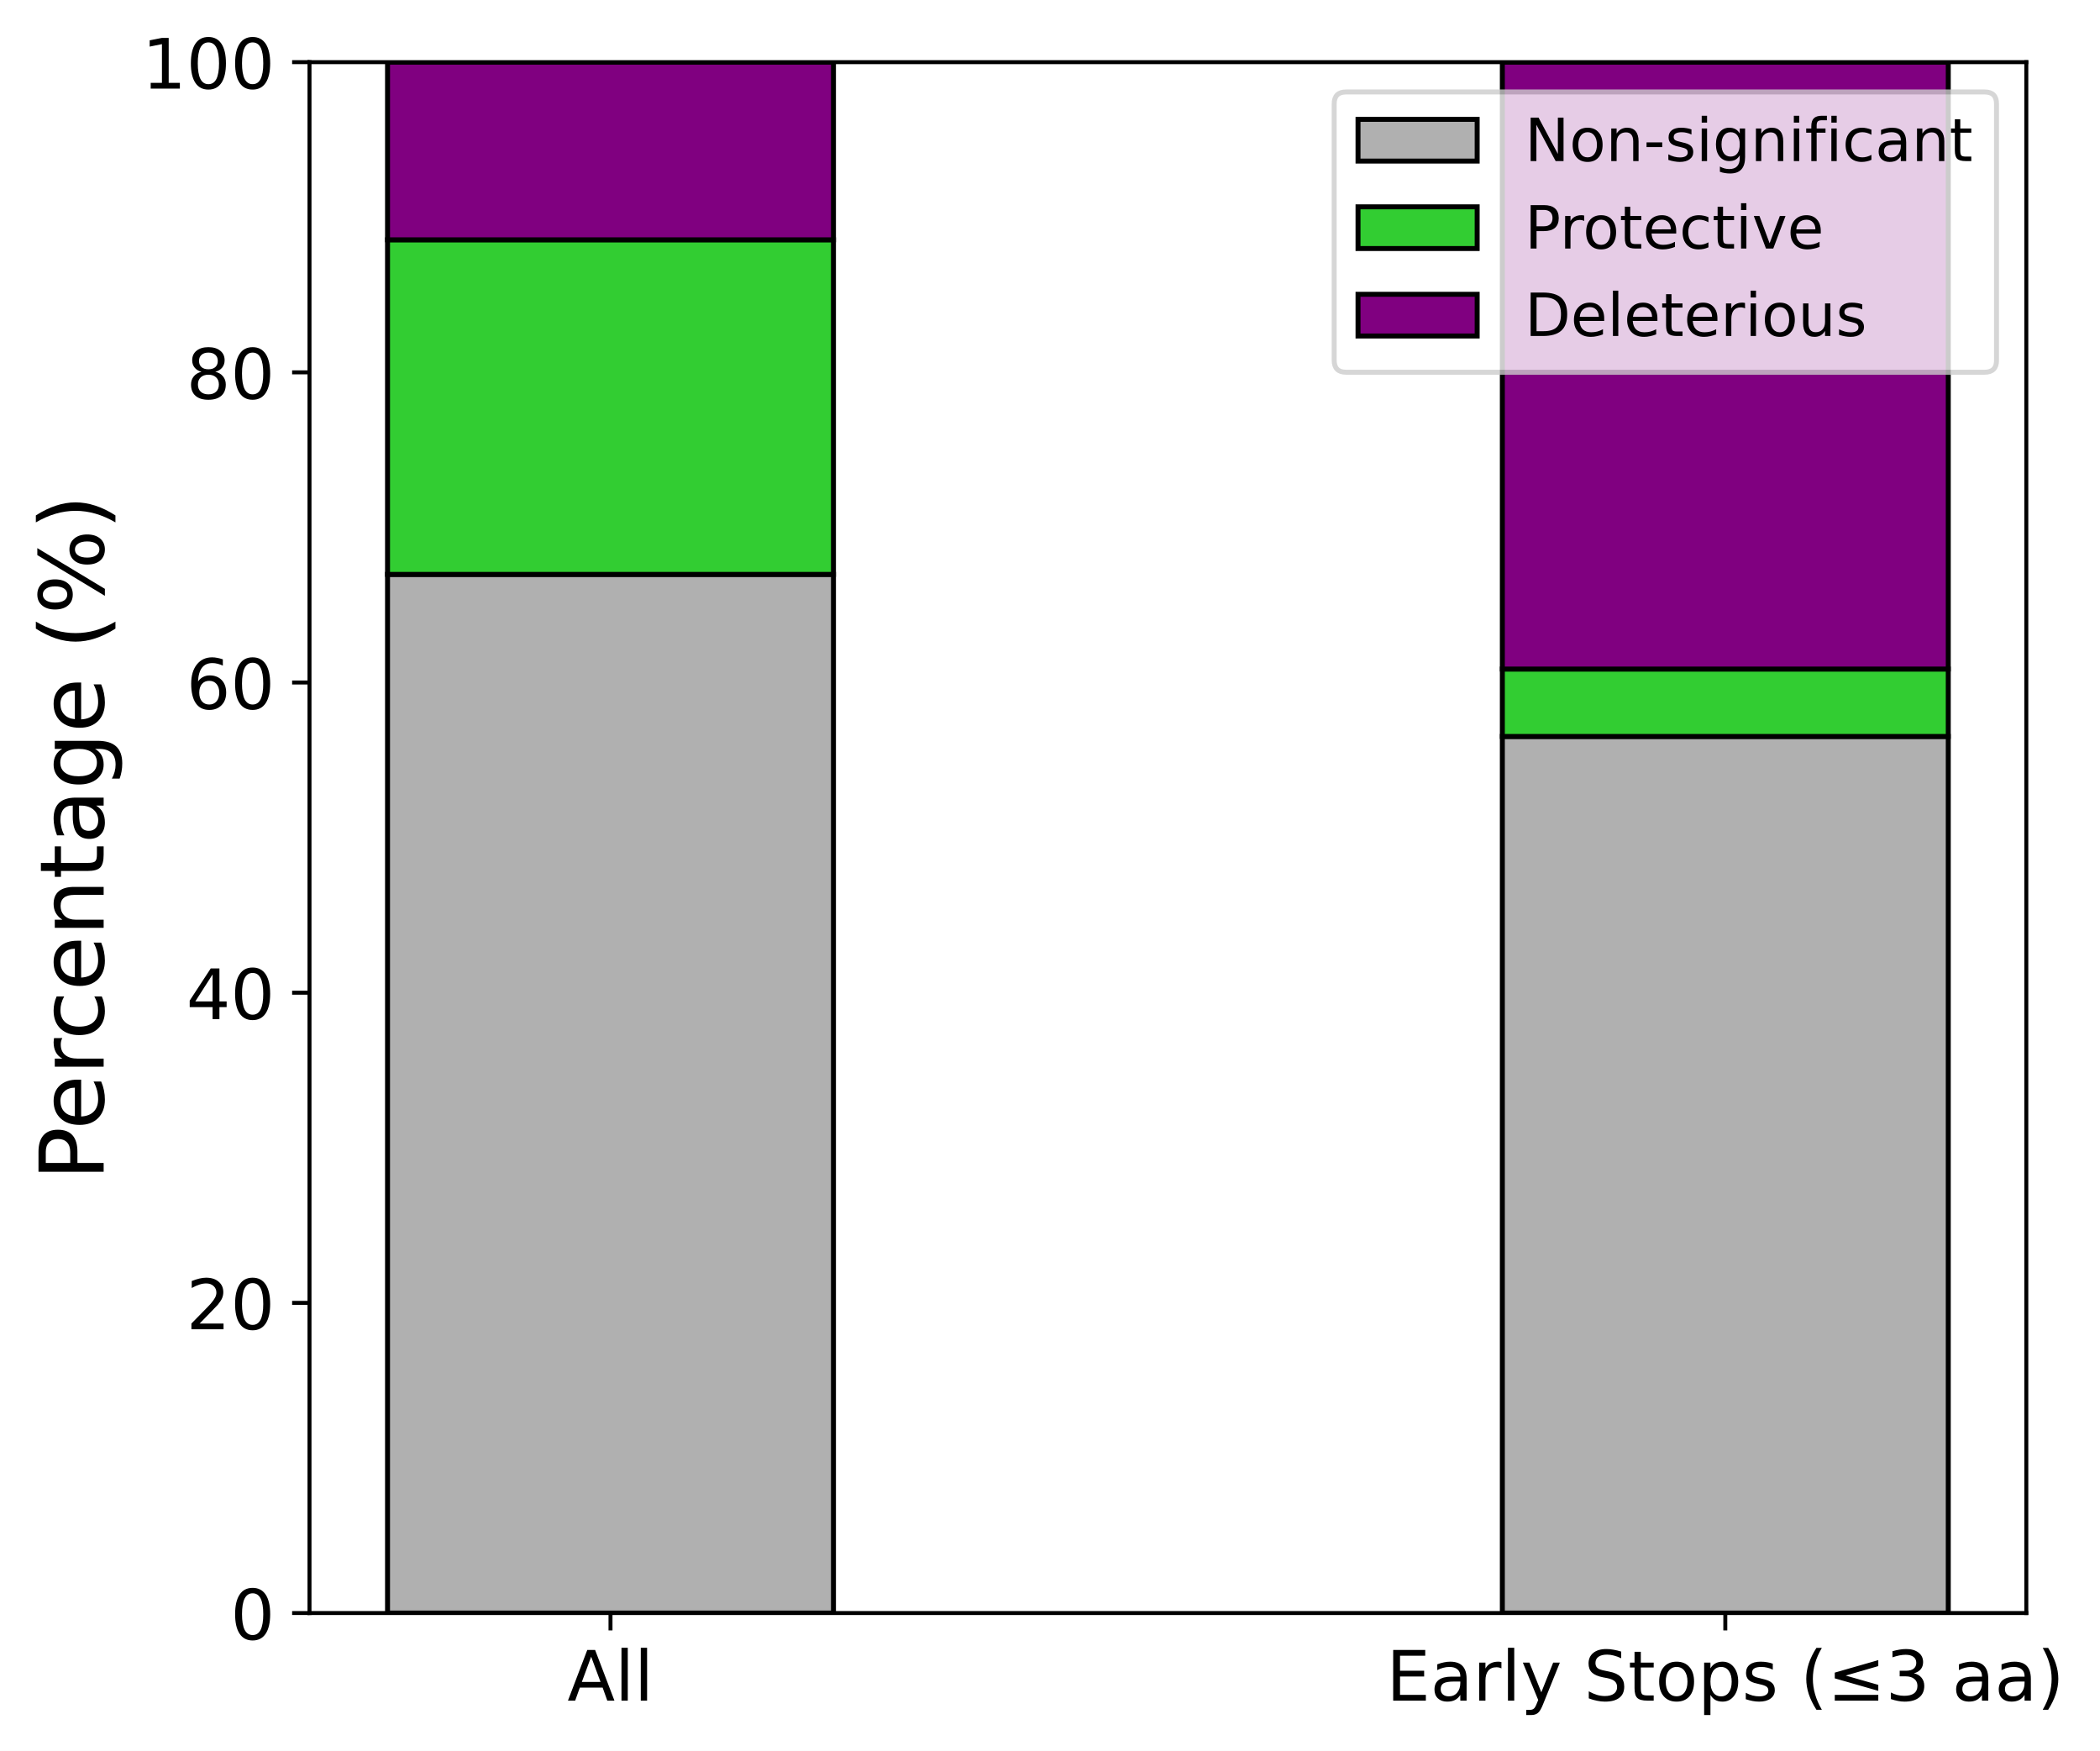
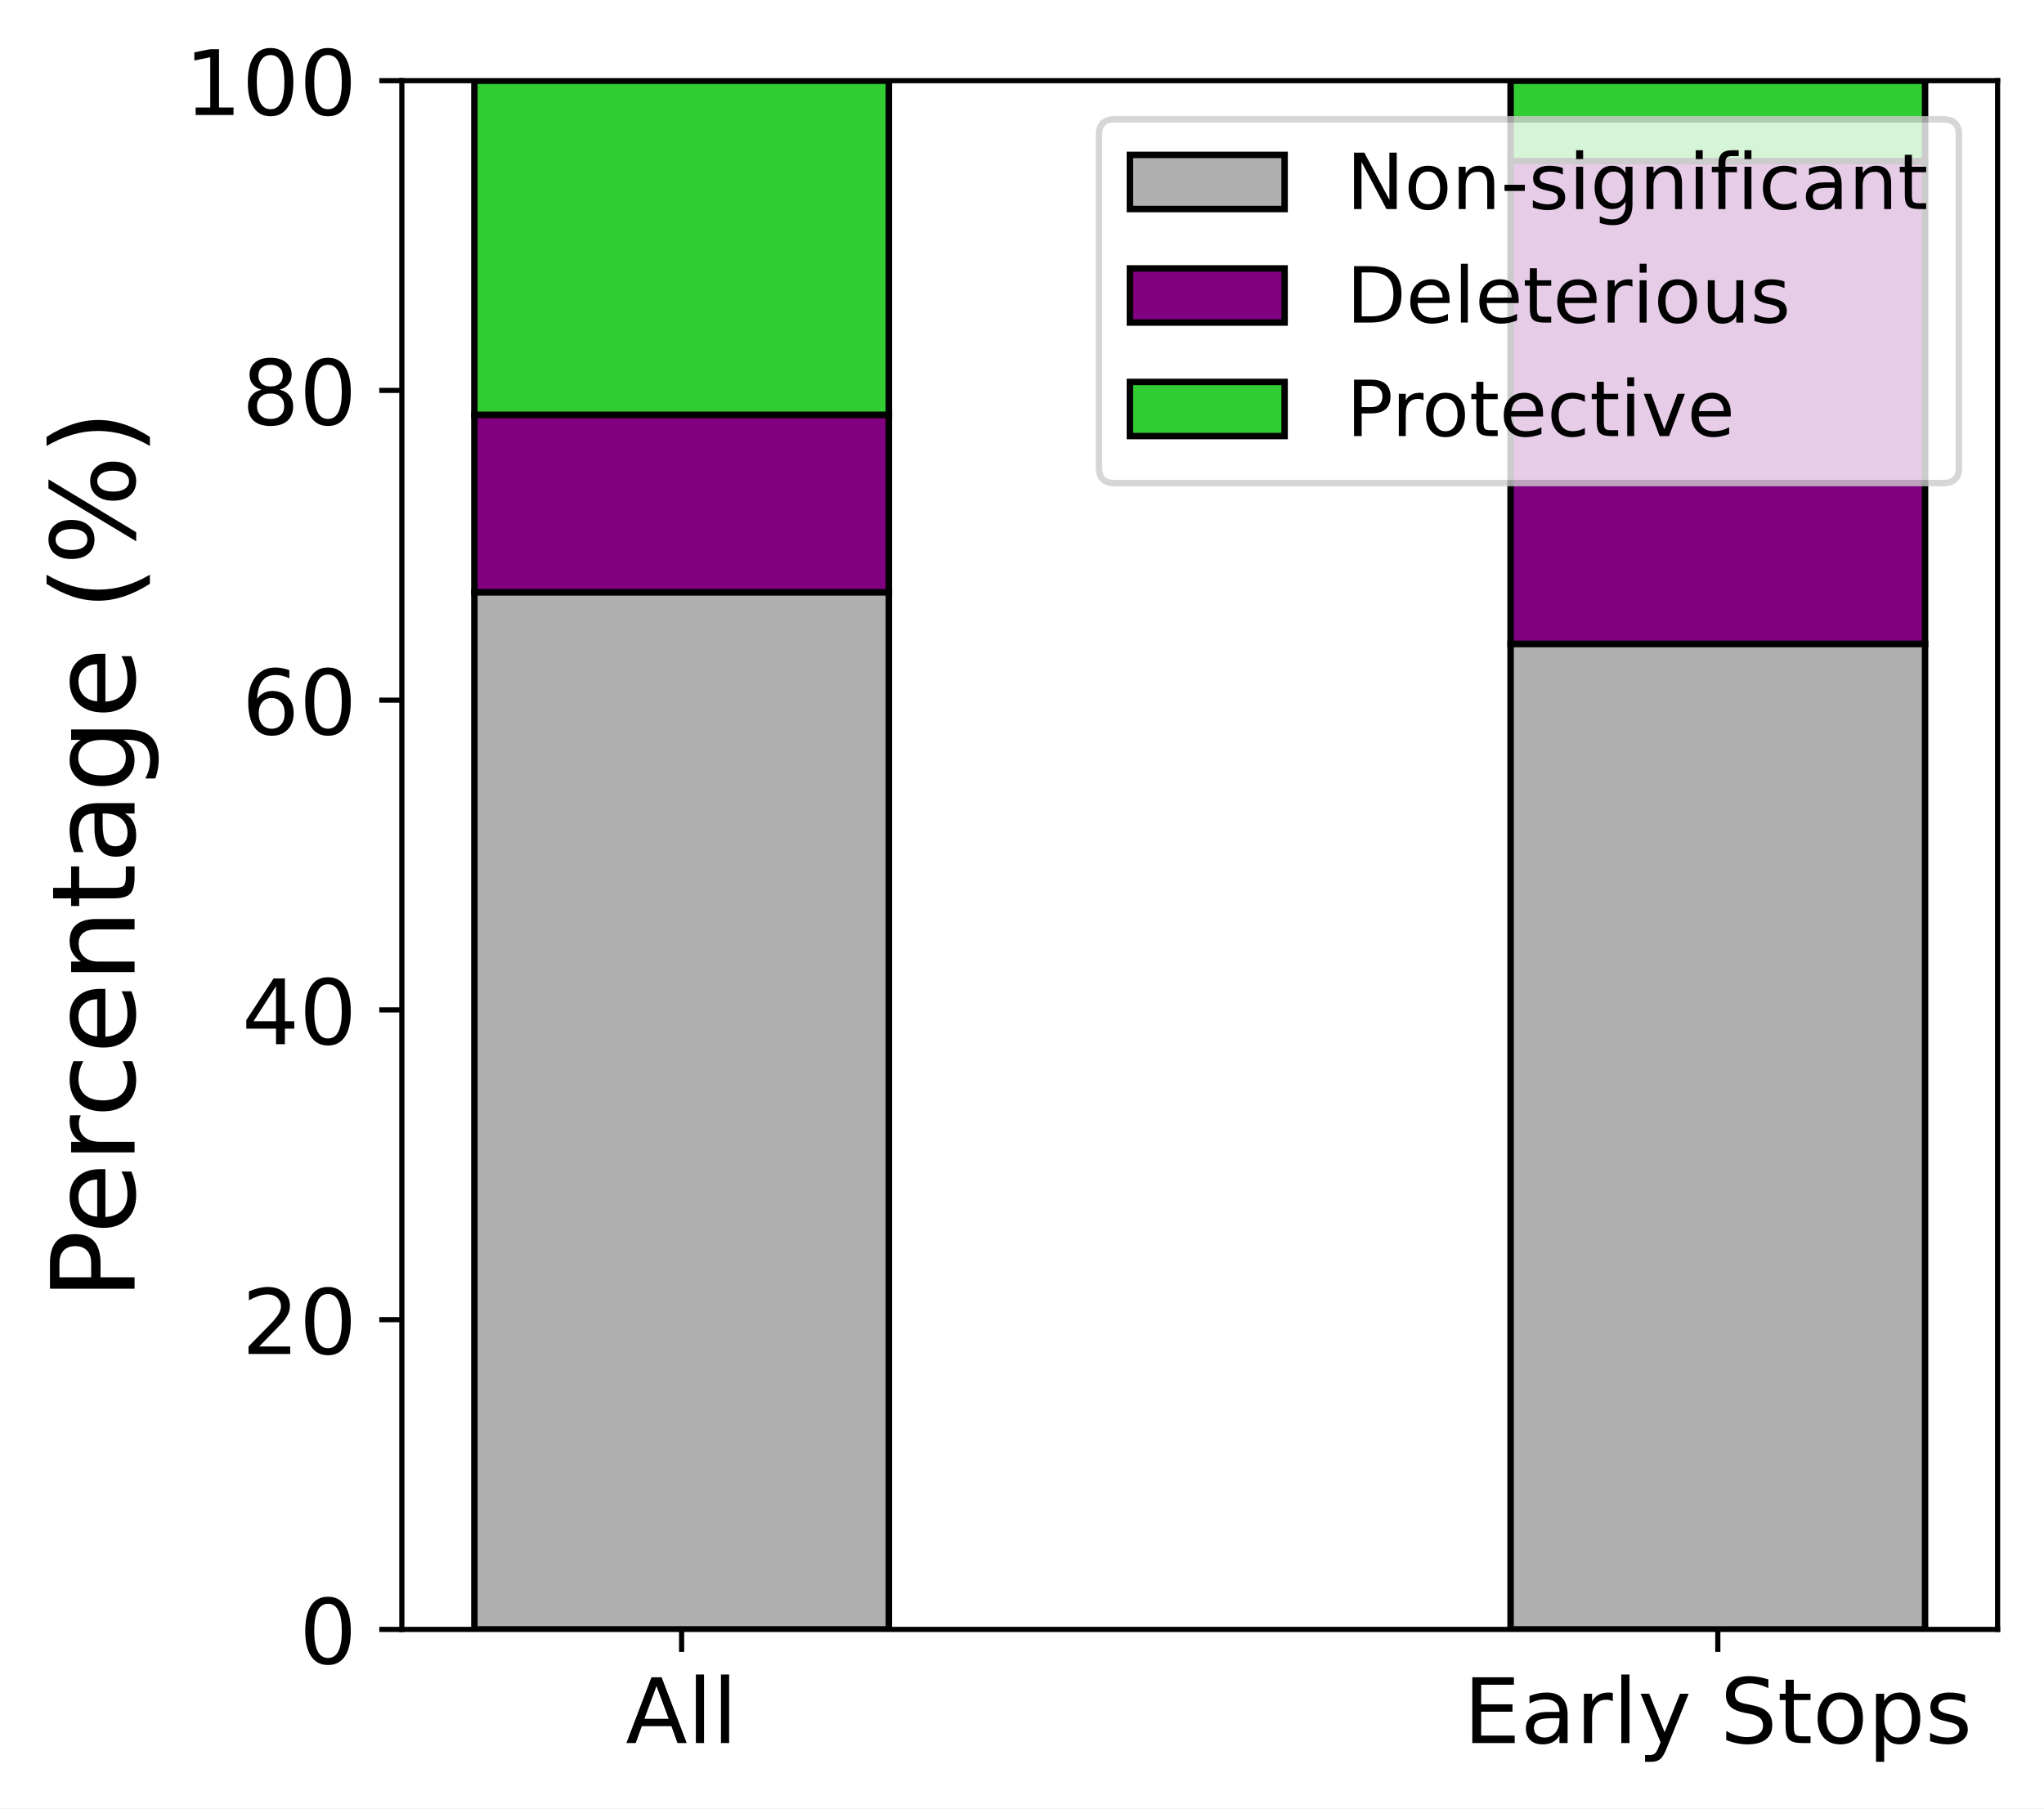
- <svg xmlns="http://www.w3.org/2000/svg" xmlns:xlink="http://www.w3.org/1999/xlink" width="423.011pt" height="352.588pt" viewBox="0 0 423.011 352.588" version="1.1">
+ <svg xmlns="http://www.w3.org/2000/svg" xmlns:xlink="http://www.w3.org/1999/xlink" width="317.113pt" height="280.588pt" viewBox="0 0 317.113 280.588" version="1.1">
  <defs>
    <style type="text/css">*{stroke-linejoin: round; stroke-linecap: butt}</style>
  </defs>
  <g id="figure_1">
    <g id="patch_1">
-       <path d="M 0 352.588  L 423.011 352.588  L 423.011 0  L 0 0  z " style="fill: #ffffff" />
+       <path d="M 0 280.588  L 317.113 280.588  L 317.113 0  L 0 0  z " style="fill: #ffffff" />
    </g>
    <g id="axes_1">
      <g id="patch_2">
-         <path d="M 62.343 324.839  L 408.167 324.839  L 408.167 12.519  L 62.343 12.519  z " style="fill: #ffffff" />
+         <path d="M 62.343 252.839  L 309.913 252.839  L 309.913 12.519  L 62.343 12.519  z " style="fill: #ffffff" />
      </g>
      <g id="patch_3">
-         <path d="M 78.062 324.839  L 167.887 324.839  L 167.887 115.672  L 78.062 115.672  z " clip-path="url(#p7ac89607b4)" style="fill: #b0b0b0; stroke: #000000; stroke-linejoin: miter" />
+         <path d="M 73.596 252.839  L 137.9 252.839  L 137.9 91.892  L 73.596 91.892  z " clip-path="url(#p487d90b886)" style="fill: #b0b0b0; stroke: #000000; stroke-linejoin: miter" />
      </g>
      <g id="patch_4">
-         <path d="M 302.623 324.839  L 392.448 324.839  L 392.448 148.31  L 302.623 148.31  z " clip-path="url(#p7ac89607b4)" style="fill: #b0b0b0; stroke: #000000; stroke-linejoin: miter" />
+         <path d="M 234.356 252.839  L 298.66 252.839  L 298.66 99.908  L 234.356 99.908  z " clip-path="url(#p487d90b886)" style="fill: #b0b0b0; stroke: #000000; stroke-linejoin: miter" />
      </g>
      <g id="patch_5">
-         <path d="M 78.062 115.672  L 167.887 115.672  L 167.887 48.291  L 78.062 48.291  z " clip-path="url(#p7ac89607b4)" style="fill: #32cd32; stroke: #000000; stroke-linejoin: miter" />
+         <path d="M 73.596 91.892  L 137.9 91.892  L 137.9 64.366  L 73.596 64.366  z " clip-path="url(#p487d90b886)" style="fill: #800080; stroke: #000000; stroke-linejoin: miter" />
      </g>
      <g id="patch_6">
-         <path d="M 302.623 148.31  L 392.448 148.31  L 392.448 134.731  L 302.623 134.731  z " clip-path="url(#p7ac89607b4)" style="fill: #32cd32; stroke: #000000; stroke-linejoin: miter" />
+         <path d="M 234.356 99.908  L 298.66 99.908  L 298.66 25.003  L 234.356 25.003  z " clip-path="url(#p487d90b886)" style="fill: #800080; stroke: #000000; stroke-linejoin: miter" />
      </g>
      <g id="patch_7">
-         <path d="M 78.062 48.291  L 167.887 48.291  L 167.887 12.519  L 78.062 12.519  z " clip-path="url(#p7ac89607b4)" style="fill: #800080; stroke: #000000; stroke-linejoin: miter" />
+         <path d="M 73.596 64.366  L 137.9 64.366  L 137.9 12.519  L 73.596 12.519  z " clip-path="url(#p487d90b886)" style="fill: #32cd32; stroke: #000000; stroke-linejoin: miter" />
      </g>
      <g id="patch_8">
-         <path d="M 302.623 134.731  L 392.448 134.731  L 392.448 12.519  L 302.623 12.519  z " clip-path="url(#p7ac89607b4)" style="fill: #800080; stroke: #000000; stroke-linejoin: miter" />
+         <path d="M 234.356 25.003  L 298.66 25.003  L 298.66 12.519  L 234.356 12.519  z " clip-path="url(#p487d90b886)" style="fill: #32cd32; stroke: #000000; stroke-linejoin: miter" />
      </g>
      <g id="matplotlib.axis_1">
        <g id="xtick_1">
          <g id="line2d_1">
            <defs>
-               <path id="m03bac9025e" d="M 0 0  L 0 3.5  " style="stroke: #000000; stroke-width: 0.8" />
+               <path id="m283c19d6af" d="M 0 0  L 0 3.5  " style="stroke: #000000; stroke-width: 0.8" />
            </defs>
            <g>
-               <use xlink:href="#m03bac9025e" x="122.975" y="324.839" style="stroke: #000000; stroke-width: 0.8" />
+               <use xlink:href="#m283c19d6af" x="105.748" y="252.839" style="stroke: #000000; stroke-width: 0.8" />
            </g>
          </g>
          <g id="text_1">
-             <text style="font-size: 14px; font-family: 'DejaVu Sans', 'Bitstream Vera Sans', 'Computer Modern Sans Serif', 'Lucida Grande', 'Verdana', 'Geneva', 'Lucid', 'Arial', 'Helvetica', 'Avant Garde', sans-serif; text-anchor: middle" x="122.975" y="342.477" transform="rotate(-0 122.9746 342.4767)">All</text>
+             <text style="font-size: 14px; font-family: 'DejaVu Sans', 'Bitstream Vera Sans', 'Computer Modern Sans Serif', 'Lucida Grande', 'Verdana', 'Geneva', 'Lucid', 'Arial', 'Helvetica', 'Avant Garde', sans-serif; text-anchor: middle" x="105.748" y="270.477" transform="rotate(-0 105.7483 270.4767)">All</text>
          </g>
        </g>
        <g id="xtick_2">
          <g id="line2d_2">
            <g>
-               <use xlink:href="#m03bac9025e" x="347.535" y="324.839" style="stroke: #000000; stroke-width: 0.8" />
+               <use xlink:href="#m283c19d6af" x="266.508" y="252.839" style="stroke: #000000; stroke-width: 0.8" />
            </g>
          </g>
          <g id="text_2">
-             <text style="font-size: 14px; font-family: 'DejaVu Sans', 'Bitstream Vera Sans', 'Computer Modern Sans Serif', 'Lucida Grande', 'Verdana', 'Geneva', 'Lucid', 'Arial', 'Helvetica', 'Avant Garde', sans-serif; text-anchor: middle" x="347.535" y="342.477" transform="rotate(-0 347.5354 342.4767)">Early Stops (≤3 aa)</text>
+             <text style="font-size: 14px; font-family: 'DejaVu Sans', 'Bitstream Vera Sans', 'Computer Modern Sans Serif', 'Lucida Grande', 'Verdana', 'Geneva', 'Lucid', 'Arial', 'Helvetica', 'Avant Garde', sans-serif; text-anchor: middle" x="266.508" y="270.477" transform="rotate(-0 266.508 270.4767)">Early Stops</text>
          </g>
        </g>
      </g>
      <g id="matplotlib.axis_2">
        <g id="ytick_1">
          <g id="line2d_3">
            <defs>
-               <path id="ma9892af5ad" d="M 0 0  L -3.5 0  " style="stroke: #000000; stroke-width: 0.8" />
+               <path id="m660ab16fb1" d="M 0 0  L -3.5 0  " style="stroke: #000000; stroke-width: 0.8" />
            </defs>
            <g>
-               <use xlink:href="#ma9892af5ad" x="62.343" y="324.839" style="stroke: #000000; stroke-width: 0.8" />
+               <use xlink:href="#m660ab16fb1" x="62.343" y="252.839" style="stroke: #000000; stroke-width: 0.8" />
            </g>
          </g>
          <g id="text_3">
-             <text style="font-size: 14px; font-family: 'DejaVu Sans', 'Bitstream Vera Sans', 'Computer Modern Sans Serif', 'Lucida Grande', 'Verdana', 'Geneva', 'Lucid', 'Arial', 'Helvetica', 'Avant Garde', sans-serif; text-anchor: end" x="55.343" y="330.158" transform="rotate(-0 55.34313 330.1578)">0</text>
+             <text style="font-size: 14px; font-family: 'DejaVu Sans', 'Bitstream Vera Sans', 'Computer Modern Sans Serif', 'Lucida Grande', 'Verdana', 'Geneva', 'Lucid', 'Arial', 'Helvetica', 'Avant Garde', sans-serif; text-anchor: end" x="55.343" y="258.158" transform="rotate(-0 55.34313 258.1578)">0</text>
          </g>
        </g>
        <g id="ytick_2">
          <g id="line2d_4">
            <g>
-               <use xlink:href="#ma9892af5ad" x="62.343" y="262.375" style="stroke: #000000; stroke-width: 0.8" />
+               <use xlink:href="#m660ab16fb1" x="62.343" y="204.775" style="stroke: #000000; stroke-width: 0.8" />
            </g>
          </g>
          <g id="text_4">
-             <text style="font-size: 14px; font-family: 'DejaVu Sans', 'Bitstream Vera Sans', 'Computer Modern Sans Serif', 'Lucida Grande', 'Verdana', 'Geneva', 'Lucid', 'Arial', 'Helvetica', 'Avant Garde', sans-serif; text-anchor: end" x="55.343" y="267.694" transform="rotate(-0 55.34313 267.6938)">20</text>
+             <text style="font-size: 14px; font-family: 'DejaVu Sans', 'Bitstream Vera Sans', 'Computer Modern Sans Serif', 'Lucida Grande', 'Verdana', 'Geneva', 'Lucid', 'Arial', 'Helvetica', 'Avant Garde', sans-serif; text-anchor: end" x="55.343" y="210.094" transform="rotate(-0 55.34313 210.0938)">20</text>
          </g>
        </g>
        <g id="ytick_3">
          <g id="line2d_5">
            <g>
-               <use xlink:href="#ma9892af5ad" x="62.343" y="199.911" style="stroke: #000000; stroke-width: 0.8" />
+               <use xlink:href="#m660ab16fb1" x="62.343" y="156.711" style="stroke: #000000; stroke-width: 0.8" />
            </g>
          </g>
          <g id="text_5">
-             <text style="font-size: 14px; font-family: 'DejaVu Sans', 'Bitstream Vera Sans', 'Computer Modern Sans Serif', 'Lucida Grande', 'Verdana', 'Geneva', 'Lucid', 'Arial', 'Helvetica', 'Avant Garde', sans-serif; text-anchor: end" x="55.343" y="205.23" transform="rotate(-0 55.34313 205.2298)">40</text>
+             <text style="font-size: 14px; font-family: 'DejaVu Sans', 'Bitstream Vera Sans', 'Computer Modern Sans Serif', 'Lucida Grande', 'Verdana', 'Geneva', 'Lucid', 'Arial', 'Helvetica', 'Avant Garde', sans-serif; text-anchor: end" x="55.343" y="162.03" transform="rotate(-0 55.34313 162.0298)">40</text>
          </g>
        </g>
        <g id="ytick_4">
          <g id="line2d_6">
            <g>
-               <use xlink:href="#ma9892af5ad" x="62.343" y="137.447" style="stroke: #000000; stroke-width: 0.8" />
+               <use xlink:href="#m660ab16fb1" x="62.343" y="108.647" style="stroke: #000000; stroke-width: 0.8" />
            </g>
          </g>
          <g id="text_6">
-             <text style="font-size: 14px; font-family: 'DejaVu Sans', 'Bitstream Vera Sans', 'Computer Modern Sans Serif', 'Lucida Grande', 'Verdana', 'Geneva', 'Lucid', 'Arial', 'Helvetica', 'Avant Garde', sans-serif; text-anchor: end" x="55.343" y="142.766" transform="rotate(-0 55.34313 142.7658)">60</text>
+             <text style="font-size: 14px; font-family: 'DejaVu Sans', 'Bitstream Vera Sans', 'Computer Modern Sans Serif', 'Lucida Grande', 'Verdana', 'Geneva', 'Lucid', 'Arial', 'Helvetica', 'Avant Garde', sans-serif; text-anchor: end" x="55.343" y="113.966" transform="rotate(-0 55.34313 113.9658)">60</text>
          </g>
        </g>
        <g id="ytick_5">
          <g id="line2d_7">
            <g>
-               <use xlink:href="#ma9892af5ad" x="62.343" y="74.983" style="stroke: #000000; stroke-width: 0.8" />
+               <use xlink:href="#m660ab16fb1" x="62.343" y="60.583" style="stroke: #000000; stroke-width: 0.8" />
            </g>
          </g>
          <g id="text_7">
-             <text style="font-size: 14px; font-family: 'DejaVu Sans', 'Bitstream Vera Sans', 'Computer Modern Sans Serif', 'Lucida Grande', 'Verdana', 'Geneva', 'Lucid', 'Arial', 'Helvetica', 'Avant Garde', sans-serif; text-anchor: end" x="55.343" y="80.302" transform="rotate(-0 55.34313 80.30181)">80</text>
+             <text style="font-size: 14px; font-family: 'DejaVu Sans', 'Bitstream Vera Sans', 'Computer Modern Sans Serif', 'Lucida Grande', 'Verdana', 'Geneva', 'Lucid', 'Arial', 'Helvetica', 'Avant Garde', sans-serif; text-anchor: end" x="55.343" y="65.902" transform="rotate(-0 55.34313 65.90181)">80</text>
          </g>
        </g>
        <g id="ytick_6">
          <g id="line2d_8">
            <g>
-               <use xlink:href="#ma9892af5ad" x="62.343" y="12.519" style="stroke: #000000; stroke-width: 0.8" />
+               <use xlink:href="#m660ab16fb1" x="62.343" y="12.519" style="stroke: #000000; stroke-width: 0.8" />
            </g>
          </g>
          <g id="text_8">
            <text style="font-size: 14px; font-family: 'DejaVu Sans', 'Bitstream Vera Sans', 'Computer Modern Sans Serif', 'Lucida Grande', 'Verdana', 'Geneva', 'Lucid', 'Arial', 'Helvetica', 'Avant Garde', sans-serif; text-anchor: end" x="55.343" y="17.838" transform="rotate(-0 55.34313 17.83781)">100</text>
          </g>
        </g>
        <g id="text_9">
-           <text style="font-size: 18px; font-family: 'DejaVu Sans', 'Bitstream Vera Sans', 'Computer Modern Sans Serif', 'Lucida Grande', 'Verdana', 'Geneva', 'Lucid', 'Arial', 'Helvetica', 'Avant Garde', sans-serif; text-anchor: middle" x="20.877" y="168.679" transform="rotate(-90 20.87719 168.6789)">Percentage (%)</text>
+           <text style="font-size: 18px; font-family: 'DejaVu Sans', 'Bitstream Vera Sans', 'Computer Modern Sans Serif', 'Lucida Grande', 'Verdana', 'Geneva', 'Lucid', 'Arial', 'Helvetica', 'Avant Garde', sans-serif; text-anchor: middle" x="20.877" y="132.679" transform="rotate(-90 20.87719 132.6789)">Percentage (%)</text>
        </g>
      </g>
      <g id="patch_9">
-         <path d="M 62.343 324.839  L 62.343 12.519  " style="fill: none; stroke: #000000; stroke-width: 0.8; stroke-linejoin: miter; stroke-linecap: square" />
+         <path d="M 62.343 252.839  L 62.343 12.519  " style="fill: none; stroke: #000000; stroke-width: 0.8; stroke-linejoin: miter; stroke-linecap: square" />
      </g>
      <g id="patch_10">
-         <path d="M 408.167 324.839  L 408.167 12.519  " style="fill: none; stroke: #000000; stroke-width: 0.8; stroke-linejoin: miter; stroke-linecap: square" />
+         <path d="M 309.913 252.839  L 309.913 12.519  " style="fill: none; stroke: #000000; stroke-width: 0.8; stroke-linejoin: miter; stroke-linecap: square" />
      </g>
      <g id="patch_11">
-         <path d="M 62.343 324.839  L 408.167 324.839  " style="fill: none; stroke: #000000; stroke-width: 0.8; stroke-linejoin: miter; stroke-linecap: square" />
+         <path d="M 62.343 252.839  L 309.913 252.839  " style="fill: none; stroke: #000000; stroke-width: 0.8; stroke-linejoin: miter; stroke-linecap: square" />
      </g>
      <g id="patch_12">
-         <path d="M 62.343 12.519  L 408.167 12.519  " style="fill: none; stroke: #000000; stroke-width: 0.8; stroke-linejoin: miter; stroke-linecap: square" />
+         <path d="M 62.343 12.519  L 309.913 12.519  " style="fill: none; stroke: #000000; stroke-width: 0.8; stroke-linejoin: miter; stroke-linecap: square" />
      </g>
      <g id="legend_1">
        <g id="patch_13">
-           <path d="M 271.151 74.96  L 399.767 74.96  Q 402.167 74.96 402.167 72.56  L 402.167 20.919  Q 402.167 18.519 399.767 18.519  L 271.151 18.519  Q 268.751 18.519 268.751 20.919  L 268.751 72.56  Q 268.751 74.96 271.151 74.96  z " style="fill: #ffffff; opacity: 0.8; stroke: #cccccc; stroke-linejoin: miter" />
+           <path d="M 172.898 74.96  L 301.513 74.96  Q 303.913 74.96 303.913 72.56  L 303.913 20.919  Q 303.913 18.519 301.513 18.519  L 172.898 18.519  Q 170.498 18.519 170.498 20.919  L 170.498 72.56  Q 170.498 74.96 172.898 74.96  z " style="fill: #ffffff; opacity: 0.8; stroke: #cccccc; stroke-linejoin: miter" />
        </g>
        <g id="patch_14">
-           <path d="M 273.551 32.437  L 297.551 32.437  L 297.551 24.037  L 273.551 24.037  z " style="fill: #b0b0b0; stroke: #000000; stroke-linejoin: miter" />
+           <path d="M 175.298 32.437  L 199.298 32.437  L 199.298 24.037  L 175.298 24.037  z " style="fill: #b0b0b0; stroke: #000000; stroke-linejoin: miter" />
        </g>
        <g id="text_10">
-           <text style="font-size: 12px; font-family: 'DejaVu Sans', 'Bitstream Vera Sans', 'Computer Modern Sans Serif', 'Lucida Grande', 'Verdana', 'Geneva', 'Lucid', 'Arial', 'Helvetica', 'Avant Garde', sans-serif; text-anchor: start" x="307.151" y="32.437" transform="rotate(-0 307.1512 32.43703)">Non-significant</text>
+           <text style="font-size: 12px; font-family: 'DejaVu Sans', 'Bitstream Vera Sans', 'Computer Modern Sans Serif', 'Lucida Grande', 'Verdana', 'Geneva', 'Lucid', 'Arial', 'Helvetica', 'Avant Garde', sans-serif; text-anchor: start" x="208.898" y="32.437" transform="rotate(-0 208.8975 32.43703)">Non-significant</text>
        </g>
        <g id="patch_15">
-           <path d="M 273.551 50.051  L 297.551 50.051  L 297.551 41.651  L 273.551 41.651  z " style="fill: #32cd32; stroke: #000000; stroke-linejoin: miter" />
+           <path d="M 175.298 50.051  L 199.298 50.051  L 199.298 41.651  L 175.298 41.651  z " style="fill: #800080; stroke: #000000; stroke-linejoin: miter" />
        </g>
        <g id="text_11">
-           <text style="font-size: 12px; font-family: 'DejaVu Sans', 'Bitstream Vera Sans', 'Computer Modern Sans Serif', 'Lucida Grande', 'Verdana', 'Geneva', 'Lucid', 'Arial', 'Helvetica', 'Avant Garde', sans-serif; text-anchor: start" x="307.151" y="50.051" transform="rotate(-0 307.1512 50.05078)">Protective</text>
+           <text style="font-size: 12px; font-family: 'DejaVu Sans', 'Bitstream Vera Sans', 'Computer Modern Sans Serif', 'Lucida Grande', 'Verdana', 'Geneva', 'Lucid', 'Arial', 'Helvetica', 'Avant Garde', sans-serif; text-anchor: start" x="208.898" y="50.051" transform="rotate(-0 208.8975 50.05078)">Deleterious</text>
        </g>
        <g id="patch_16">
-           <path d="M 273.551 67.665  L 297.551 67.665  L 297.551 59.265  L 273.551 59.265  z " style="fill: #800080; stroke: #000000; stroke-linejoin: miter" />
+           <path d="M 175.298 67.665  L 199.298 67.665  L 199.298 59.265  L 175.298 59.265  z " style="fill: #32cd32; stroke: #000000; stroke-linejoin: miter" />
        </g>
        <g id="text_12">
-           <text style="font-size: 12px; font-family: 'DejaVu Sans', 'Bitstream Vera Sans', 'Computer Modern Sans Serif', 'Lucida Grande', 'Verdana', 'Geneva', 'Lucid', 'Arial', 'Helvetica', 'Avant Garde', sans-serif; text-anchor: start" x="307.151" y="67.665" transform="rotate(-0 307.1512 67.66453)">Deleterious</text>
+           <text style="font-size: 12px; font-family: 'DejaVu Sans', 'Bitstream Vera Sans', 'Computer Modern Sans Serif', 'Lucida Grande', 'Verdana', 'Geneva', 'Lucid', 'Arial', 'Helvetica', 'Avant Garde', sans-serif; text-anchor: start" x="208.898" y="67.665" transform="rotate(-0 208.8975 67.66453)">Protective</text>
        </g>
      </g>
    </g>
  </g>
  <defs>
-     <clipPath id="p7ac89607b4">
-       <rect x="62.343" y="12.519" width="345.824" height="312.32" />
+     <clipPath id="p487d90b886">
+       <rect x="62.343" y="12.519" width="247.57" height="240.32" />
    </clipPath>
  </defs>
</svg>
